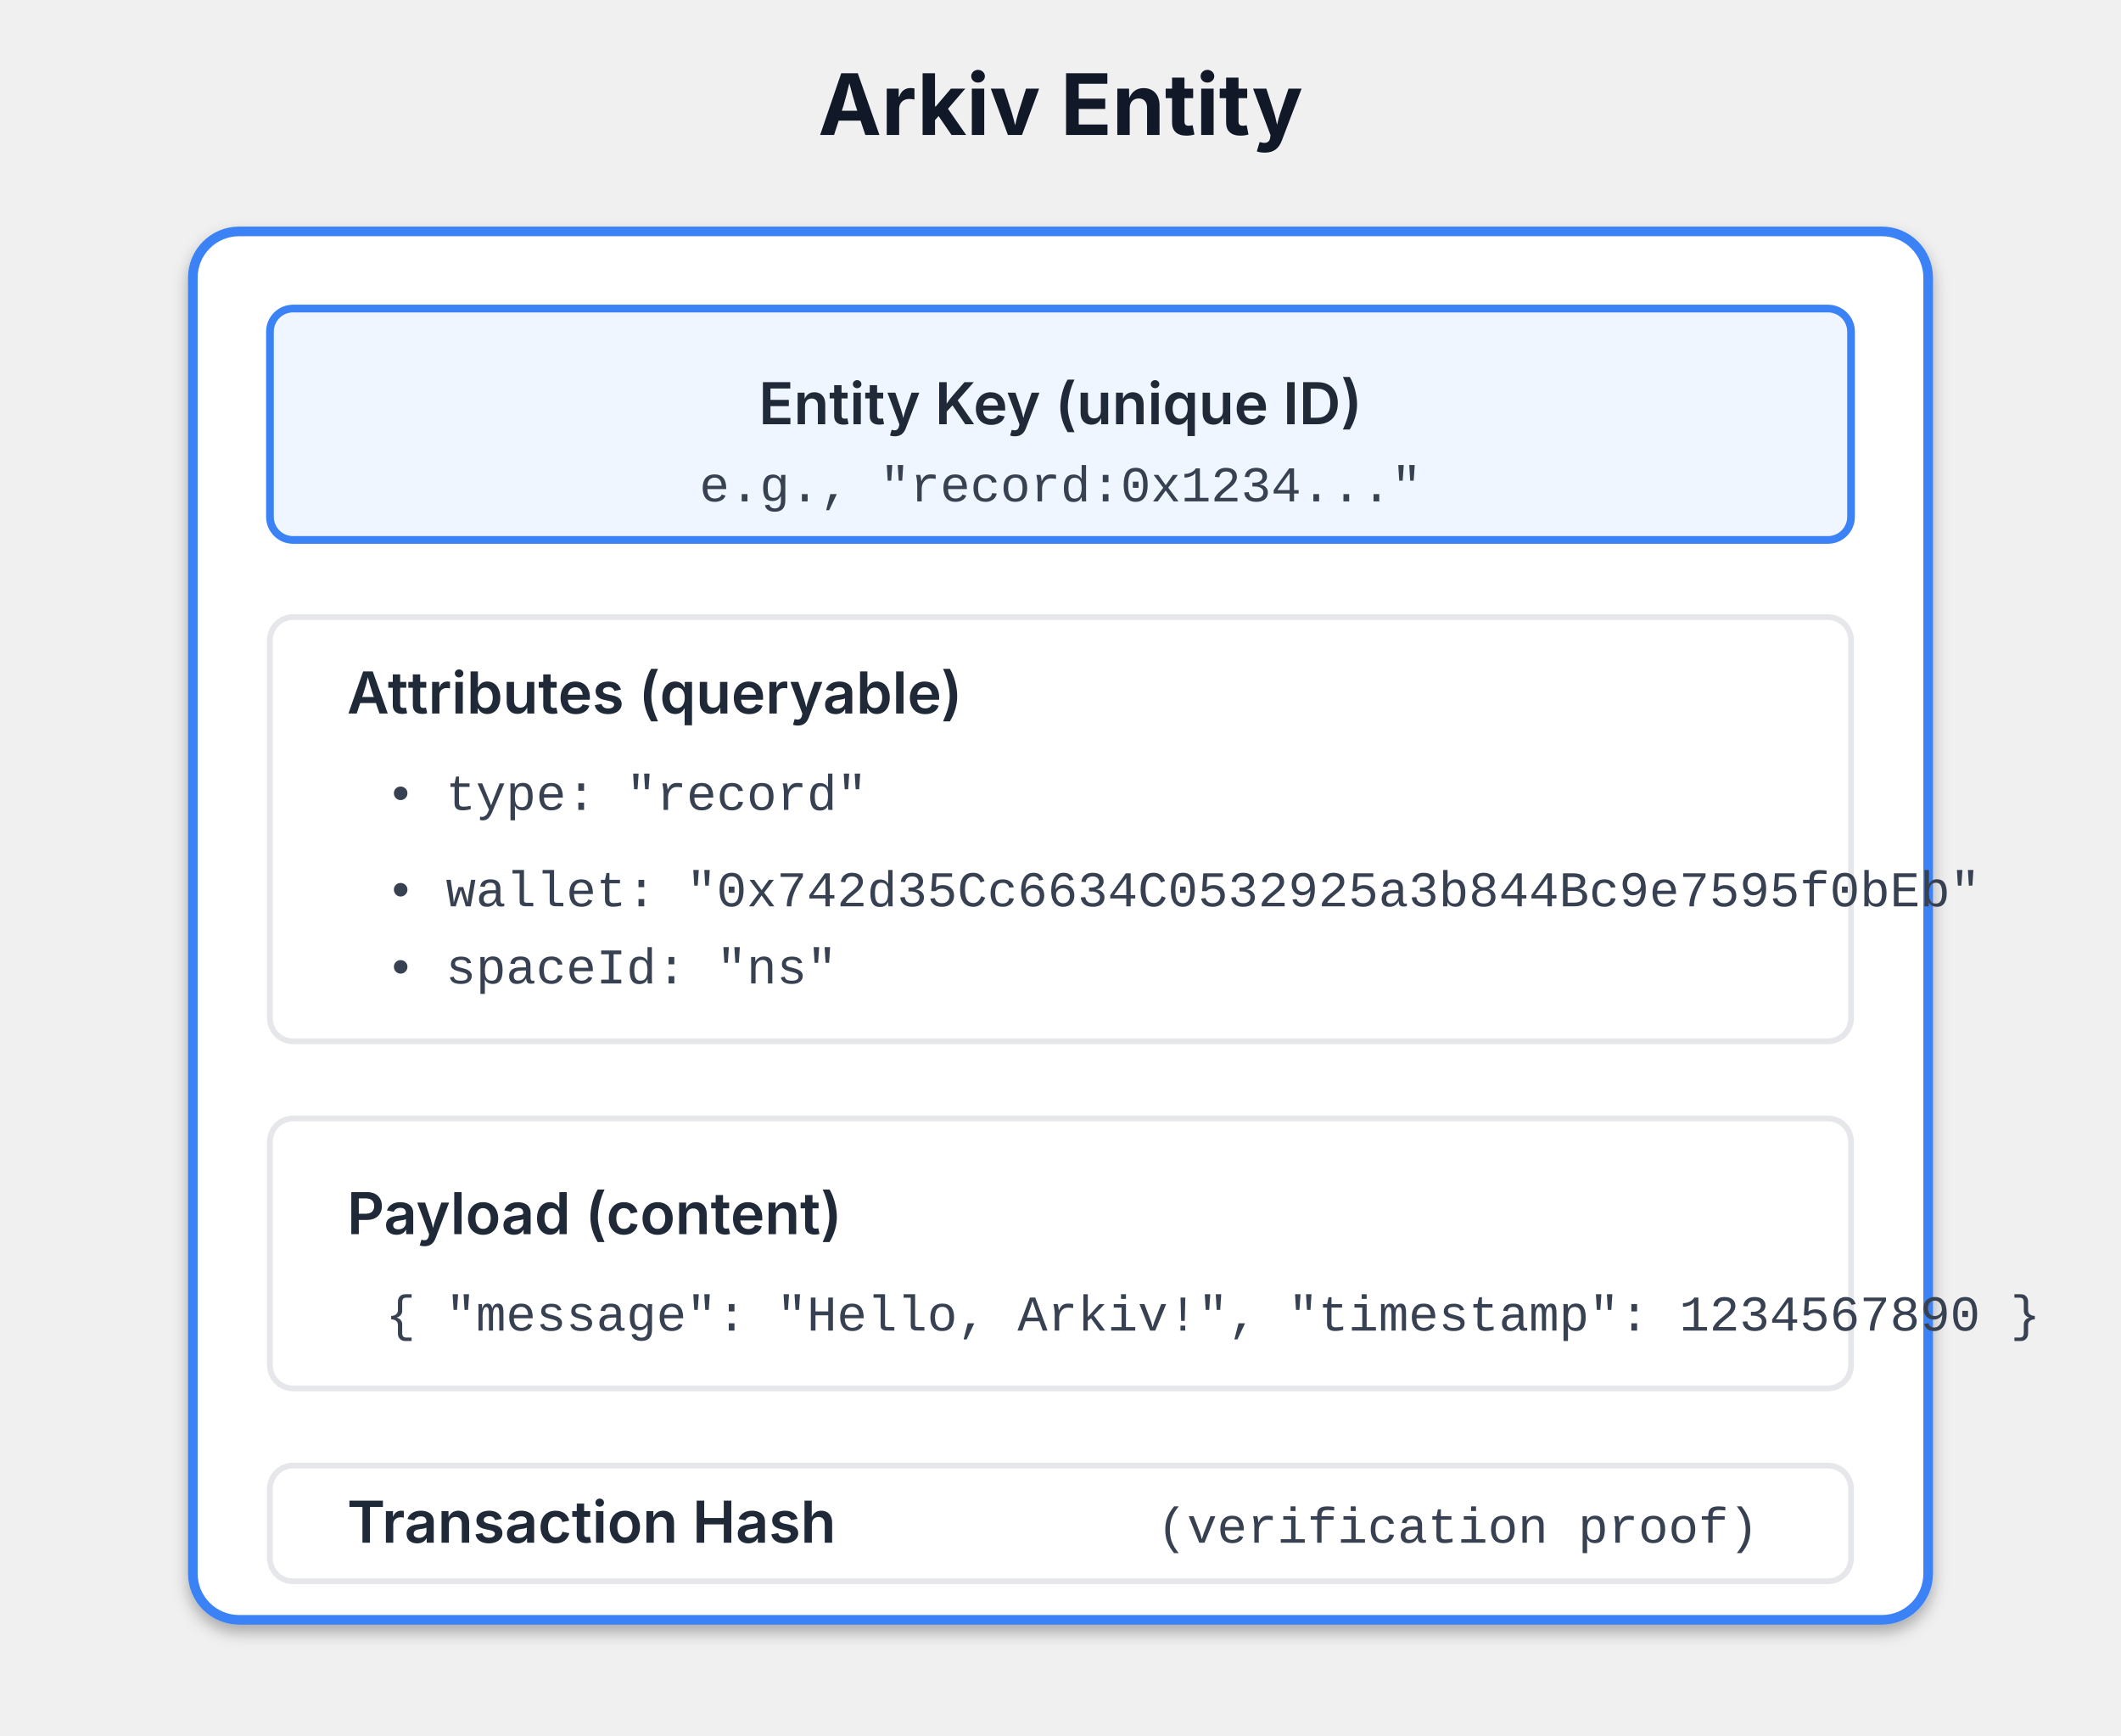
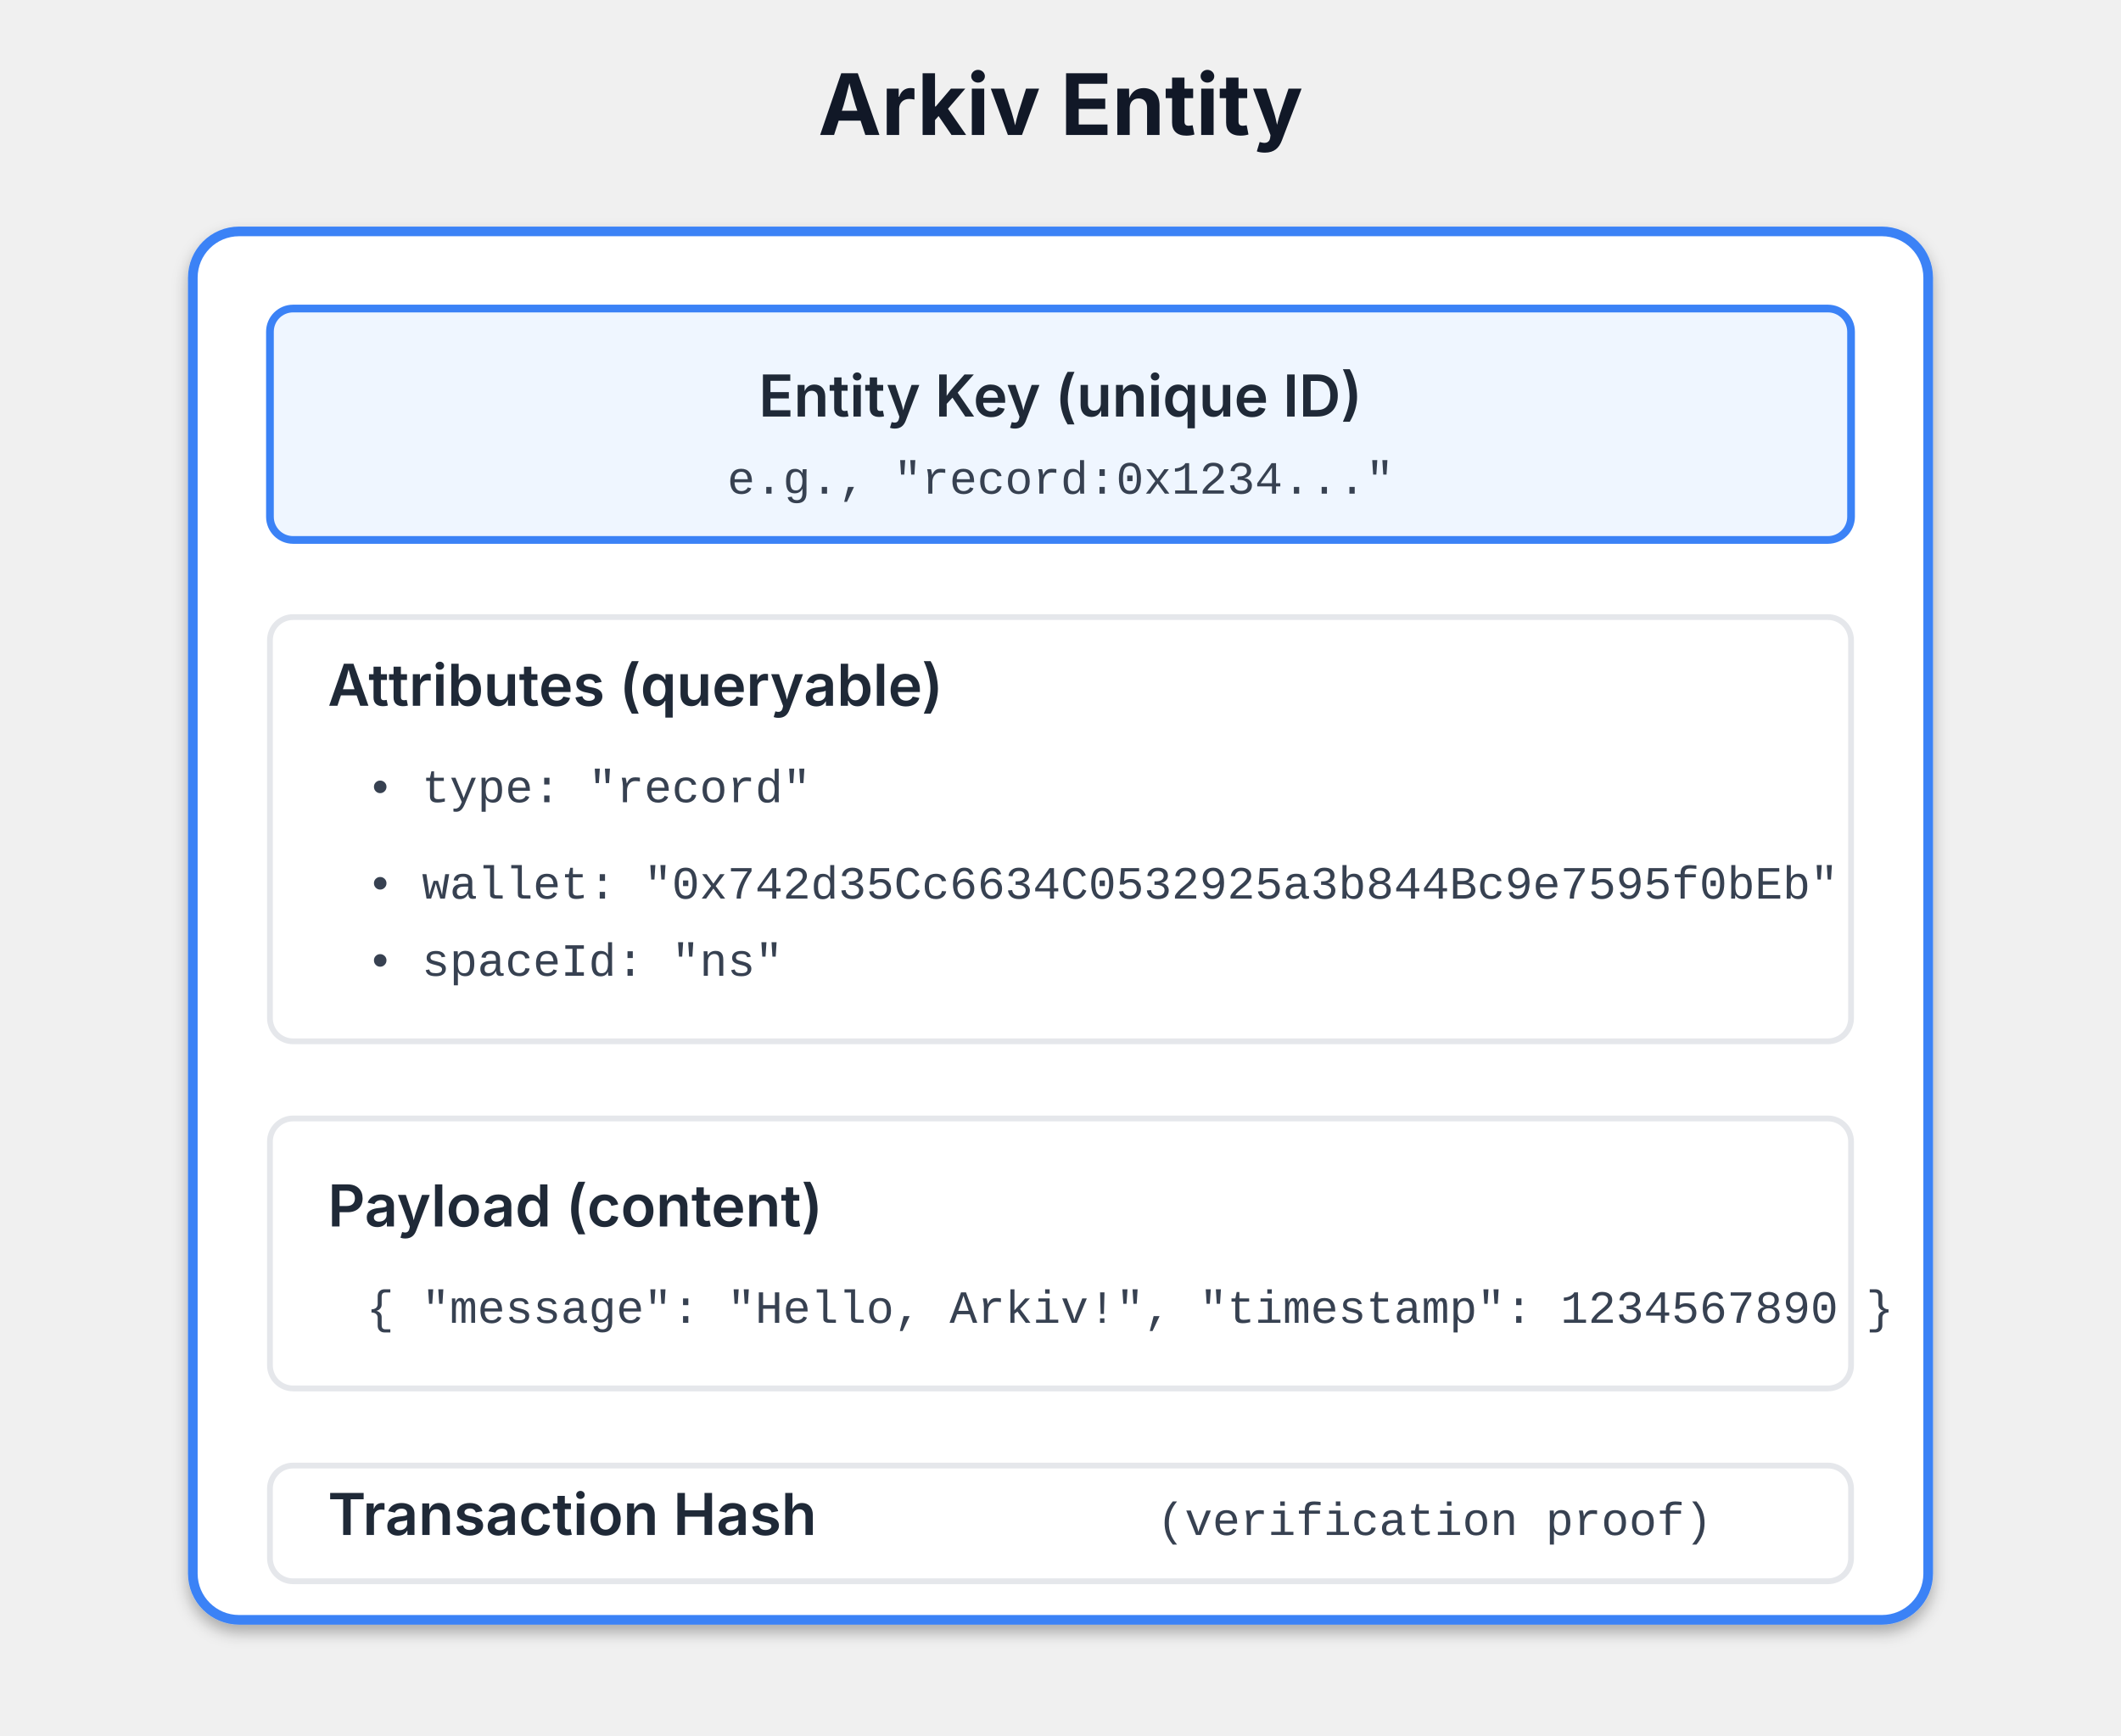
<svg xmlns="http://www.w3.org/2000/svg" viewBox="0 0 550 450" role="img" aria-label="Arkiv entity structure diagram">
  <defs>
    <style>
      .entity-box { fill: #ffffff; stroke: #3b82f6; stroke-width: 2.5; }
      .section-header { fill: #eff6ff; stroke: #3b82f6; stroke-width: 2; }
      .section-content { fill: #ffffff; stroke: #e5e7eb; stroke-width: 1.5; }
      .text-label { font-family: system-ui, -apple-system, sans-serif; font-size: 15px; fill: #1f2937; font-weight: 600; }
-       .text-content { font-family: 'Courier New', monospace; font-size: 13px; fill: #374151; }
+       .text-content { font-family: 'Courier New', monospace; font-size: 12px; fill: #374151; }
      .text-title { font-family: system-ui, -apple-system, sans-serif; font-size: 22px; fill: #111827; font-weight: 700; text-anchor: middle; }
      .shadow { filter: url(#drop-shadow); }
    </style>
    <filter id="drop-shadow" x="-50%" y="-50%" width="200%" height="200%">
      <feGaussianBlur in="SourceAlpha" stdDeviation="2" />
      <feOffset dx="0" dy="2" result="offsetblur" />
      <feComponentTransfer>
        <feFuncA type="linear" slope="0.3" />
      </feComponentTransfer>
      <feMerge>
        <feMergeNode />
        <feMergeNode in="SourceGraphic" />
      </feMerge>
    </filter>
  </defs>
  <text x="275" y="35" class="text-title">Arkiv Entity</text>
  <rect x="50" y="60" width="450" height="360" rx="12" class="entity-box shadow" />
  <rect x="70" y="80" width="410" height="60" rx="6" class="section-header" />
-   <text x="275" y="110" text-anchor="middle" class="text-label">Entity Key (unique ID)</text>
-   <text x="275" y="130" text-anchor="middle" class="text-content">e.g., "record:0x1234..."</text>
+   <text x="275" y="108" text-anchor="middle" class="text-label">Entity Key (unique ID)</text>
+   <text x="275" y="128" text-anchor="middle" class="text-content">e.g., "record:0x1234..."</text>
  <rect x="70" y="160" width="410" height="110" rx="6" class="section-content" />
-   <text x="90" y="185" class="text-label">Attributes (queryable)</text>
-   <text x="100" y="210" class="text-content">• type: "record"</text>
-   <text x="100" y="235" class="text-content">• wallet: "0x742d35Cc6634C0532925a3b844Bc9e7595f0bEb"</text>
-   <text x="100" y="255" class="text-content">• spaceId: "ns"</text>
+   <text x="85" y="183" class="text-label">Attributes (queryable)</text>
+   <text x="95" y="208" class="text-content">• type: "record"</text>
+   <text x="95" y="233" class="text-content">• wallet: "0x742d35Cc6634C0532925a3b844Bc9e7595f0bEb"</text>
+   <text x="95" y="253" class="text-content">• spaceId: "ns"</text>
  <rect x="70" y="290" width="410" height="70" rx="6" class="section-content" />
-   <text x="90" y="320" class="text-label">Payload (content)</text>
-   <text x="100" y="345" class="text-content">{ "message": "Hello, Arkiv!", "timestamp": 1234567890 }</text>
+   <text x="85" y="318" class="text-label">Payload (content)</text>
+   <text x="95" y="343" class="text-content">{ "message": "Hello, Arkiv!", "timestamp": 1234567890 }</text>
  <rect x="70" y="380" width="410" height="30" rx="6" class="section-content" />
-   <text x="90" y="400" class="text-label">Transaction Hash</text>
-   <text x="300" y="400" class="text-content" fill="#6b7280">(verification proof)</text>
+   <text x="85" y="398" class="text-label">Transaction Hash</text>
+   <text x="300" y="398" class="text-content" fill="#6b7280">(verification proof)</text>
</svg>
